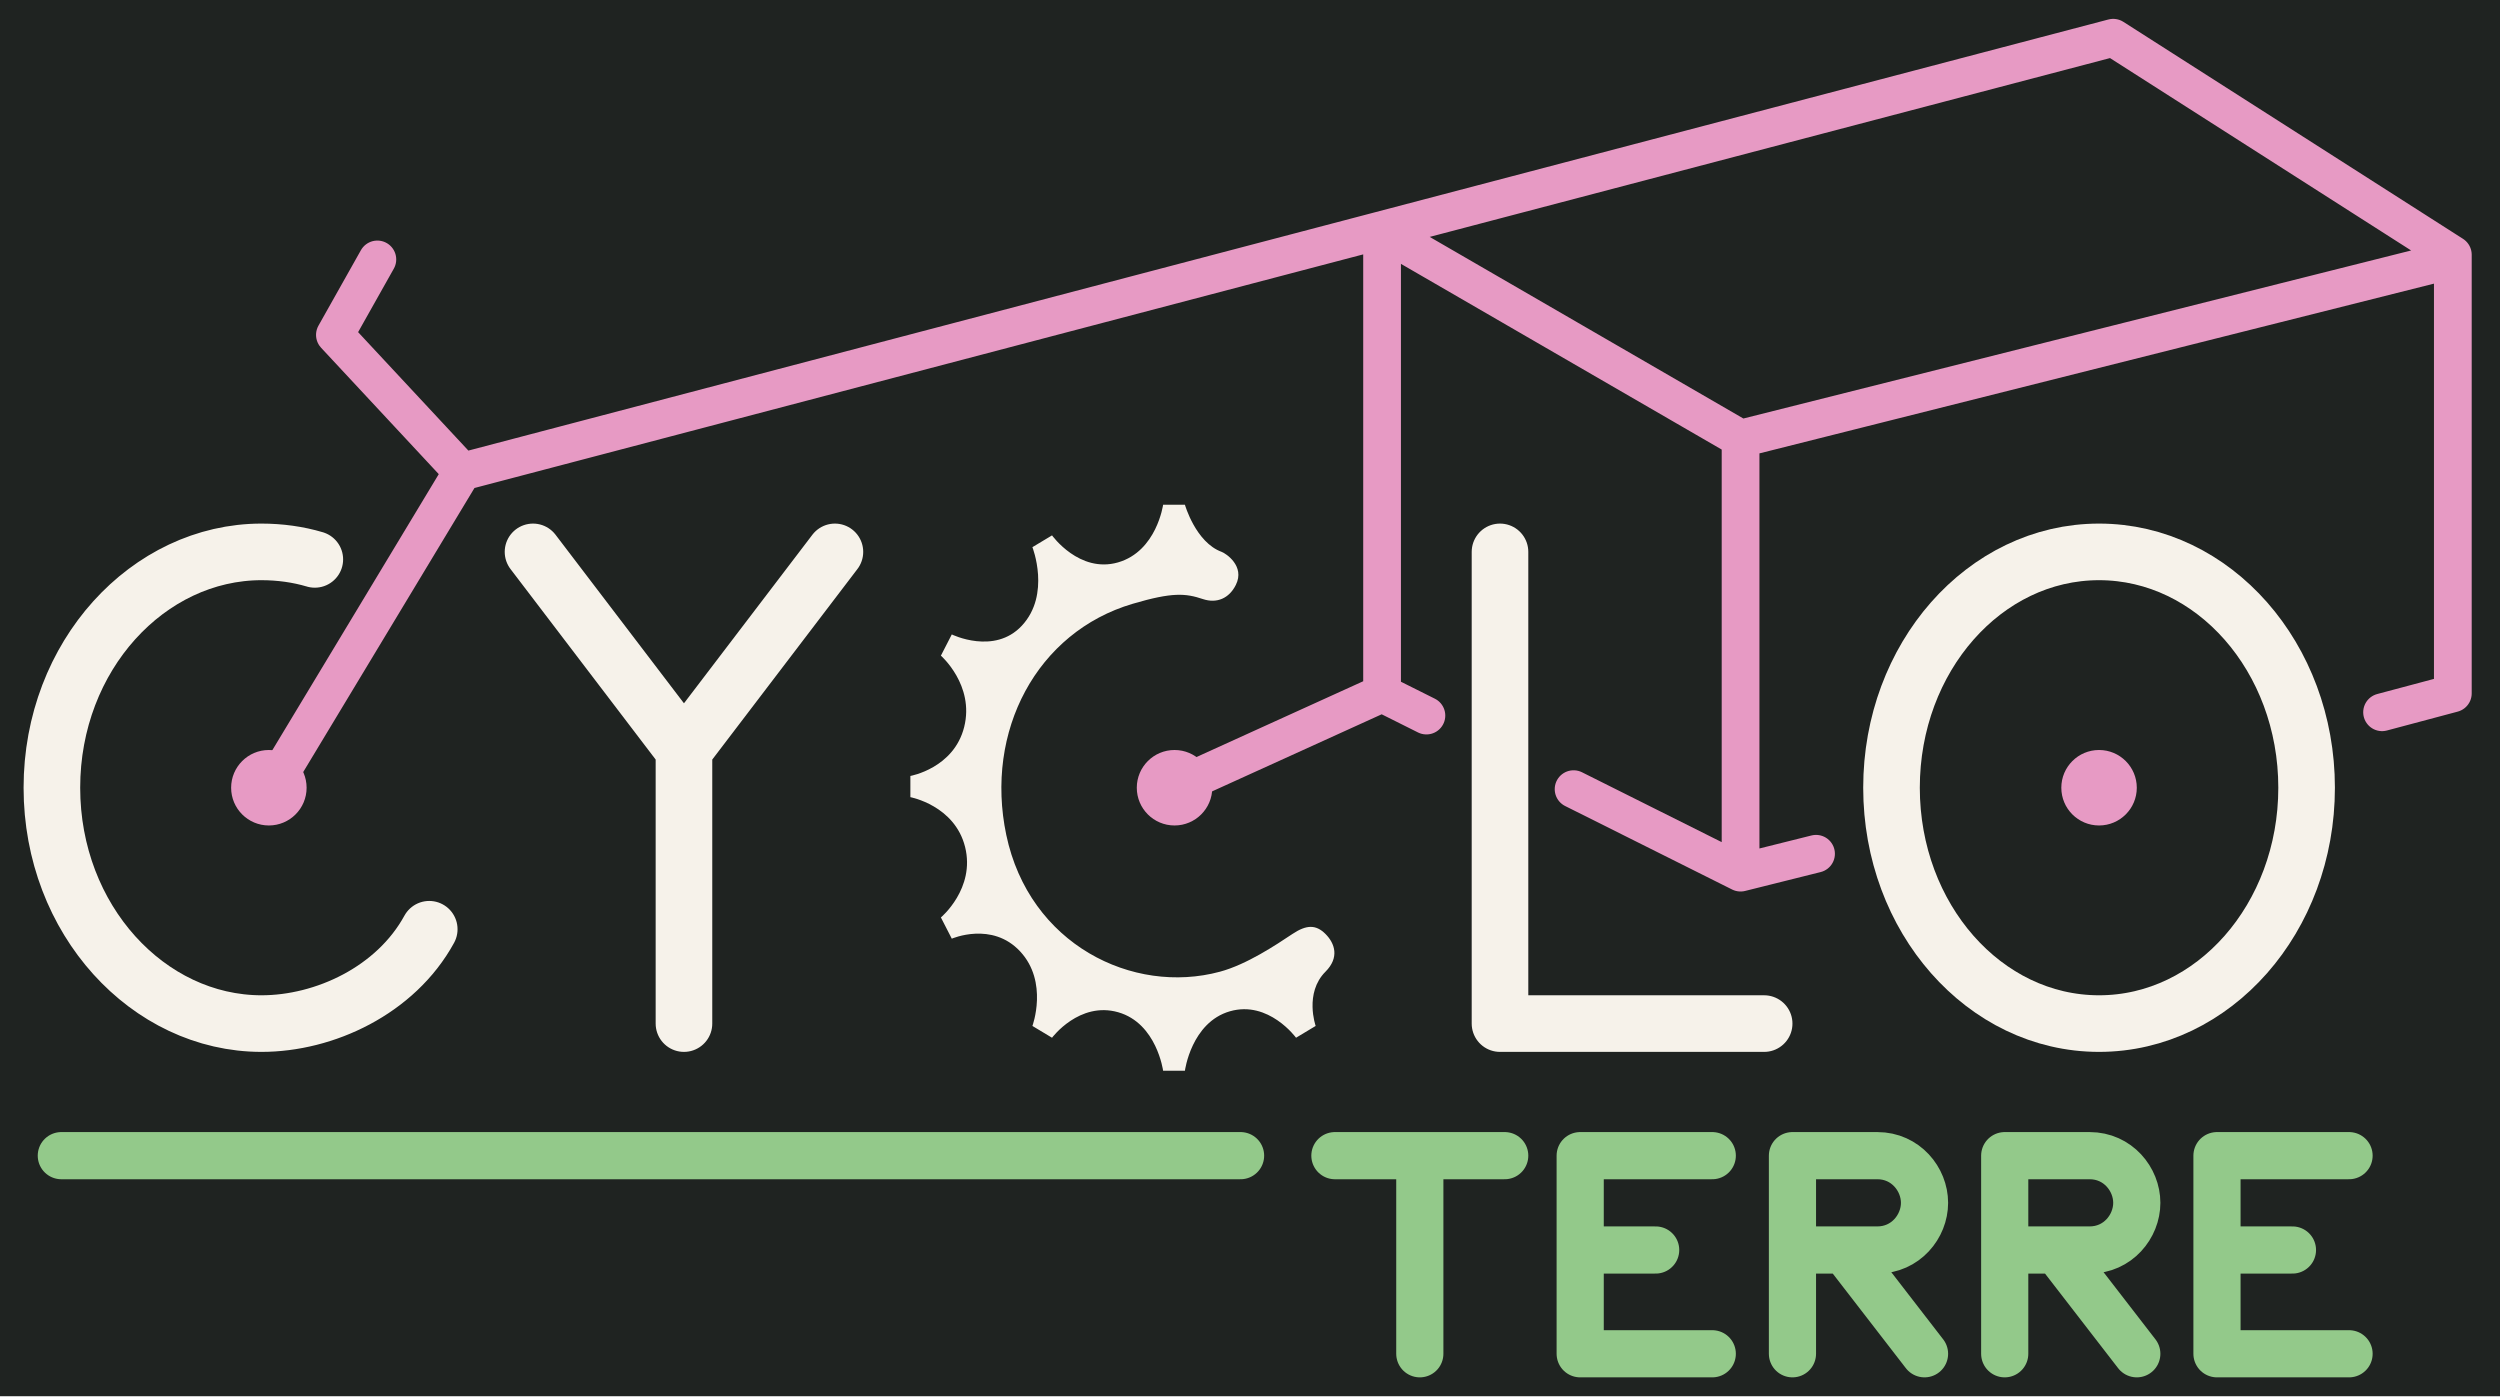
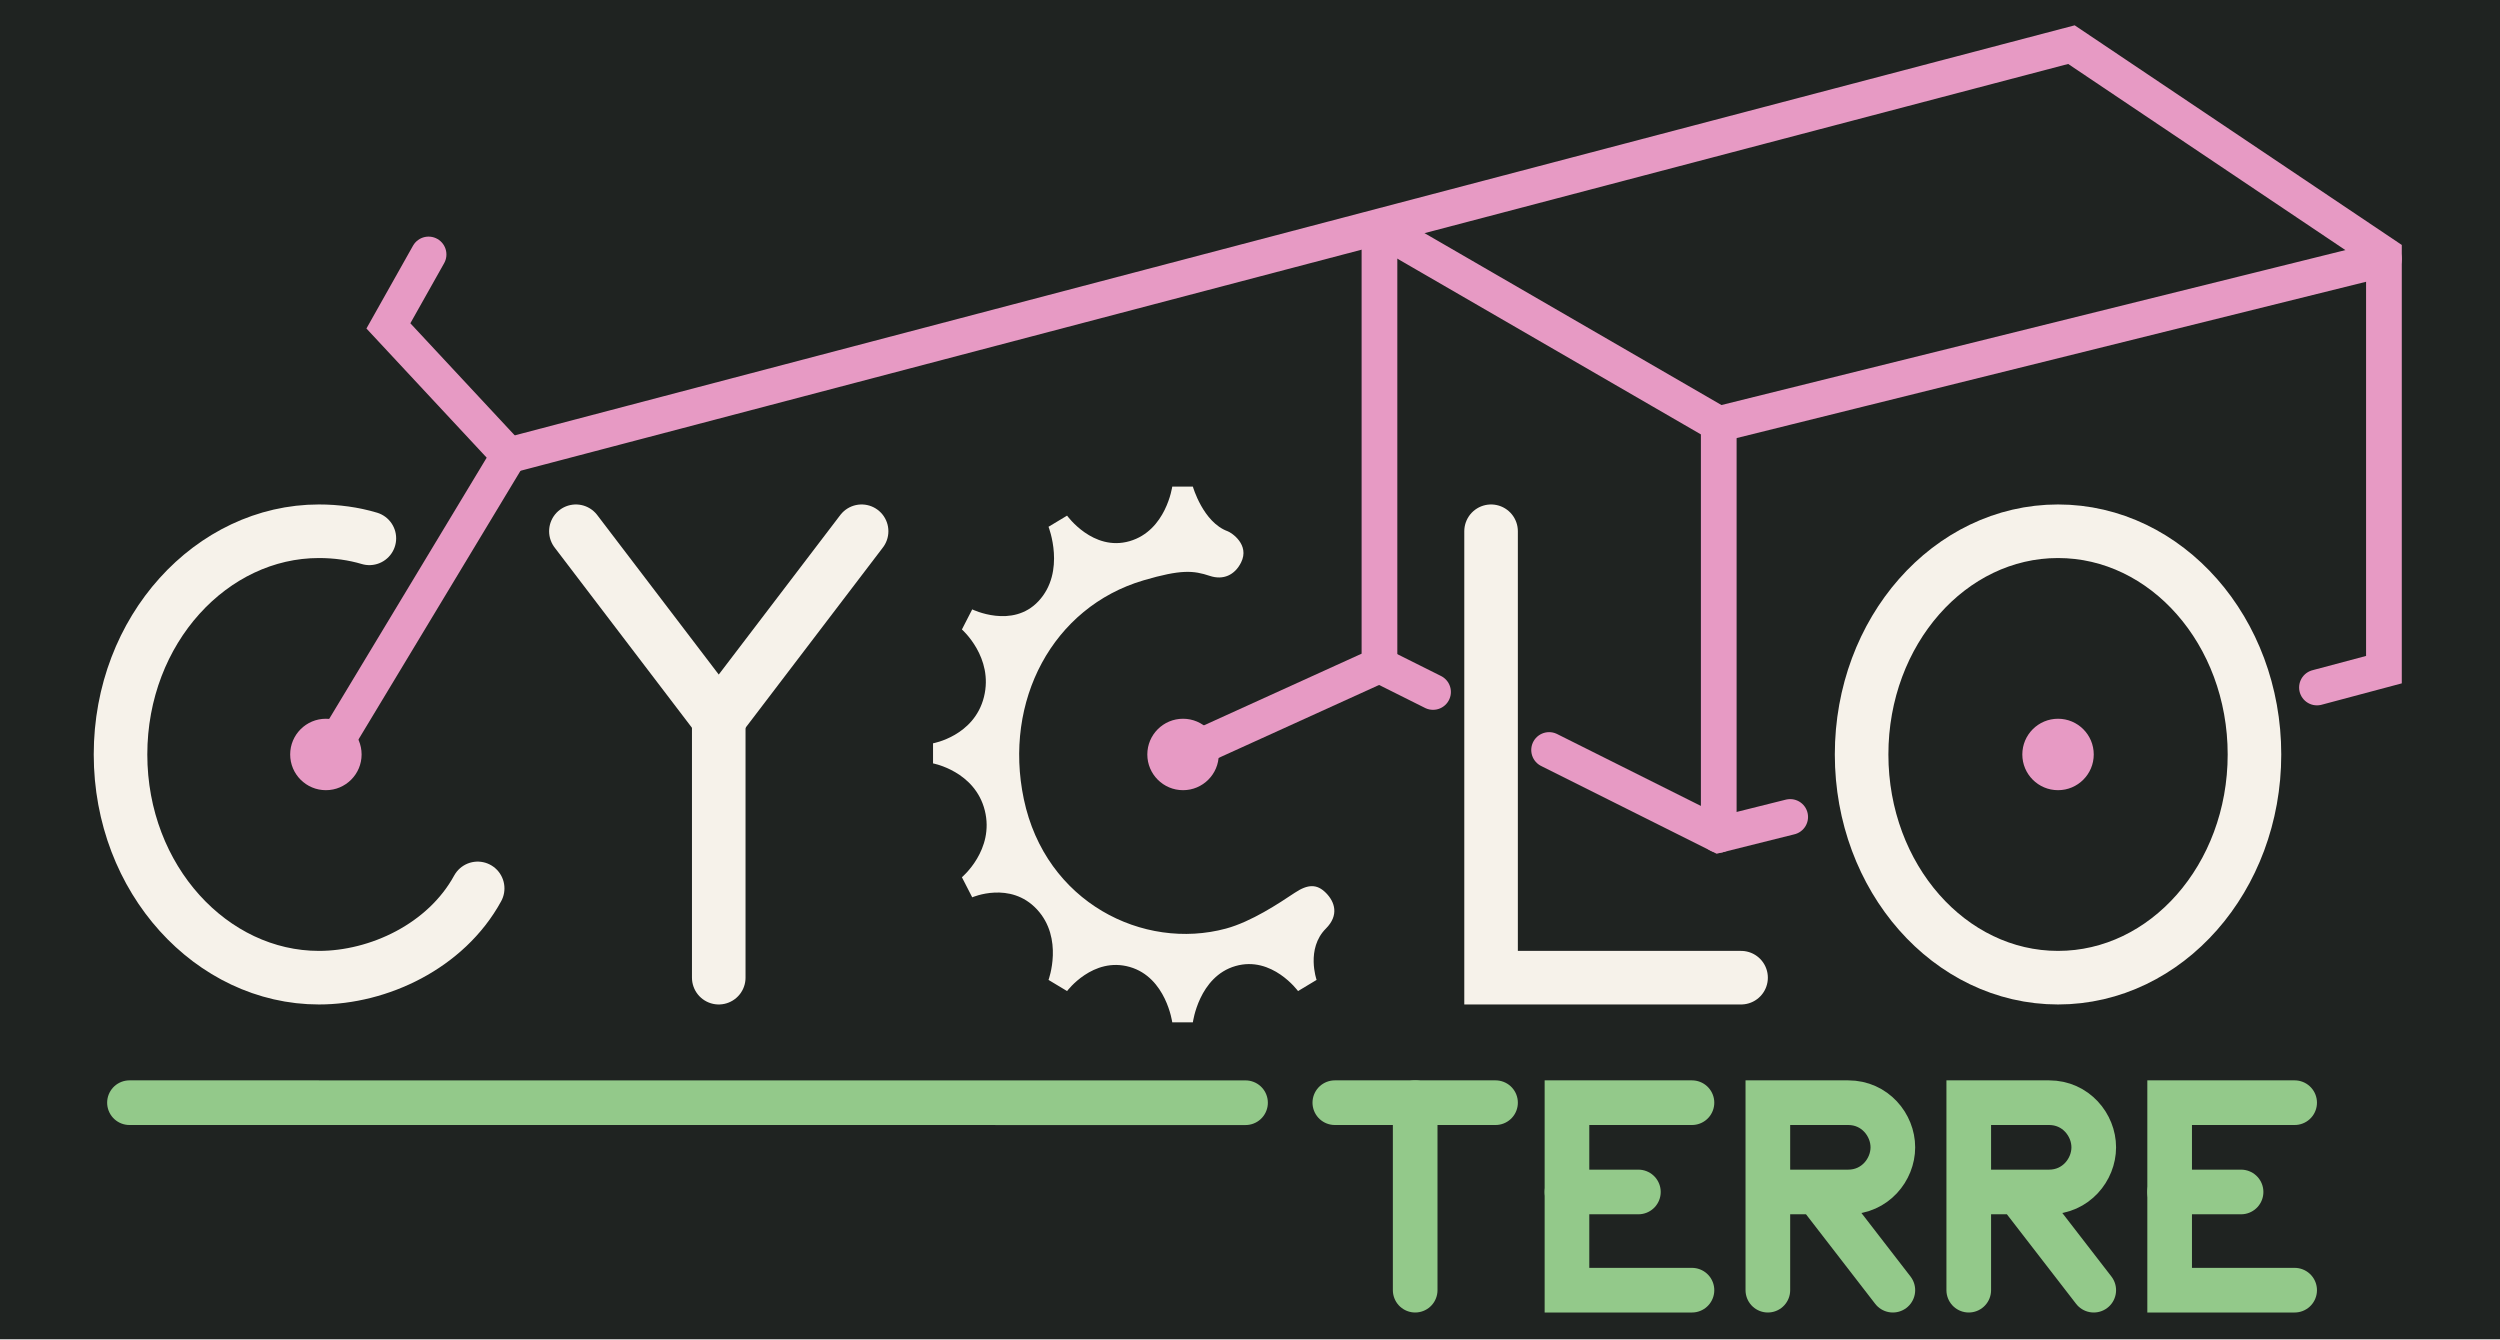
- <svg xmlns="http://www.w3.org/2000/svg" viewBox="16 2 530 296">
-   <rect x="16" y="2" width="530" height="296" fill="#1F2321" />
-   <g fill="none" stroke-linecap="round" stroke-linejoin="round">
-     <path d="M73 170L114 102L87 73L96 57 M114 102L464 10L536 56L536 149L521 153 M536 57L385 95L309 51 M385 95L385 187 M309 51L309 149L265 169 M309 149L318.4 153.7 M349.6 169.3L385 187L401 183" stroke="#E79AC4" stroke-width="8" />
-     <circle cx="73" cy="169" r="8" fill="#E79AC4" />
-     <circle cx="265" cy="169" r="8" fill="#E79AC4" />
-     <circle cx="461" cy="169" r="8" fill="#E79AC4" />
-     <ellipse cx="461" cy="169" rx="44" ry="50" stroke="#F6F2EA" stroke-width="12" />
-     <path d="M82.74 120.59C79.2 119.53 75.32 119 71.44 119C47.44 119 27 141 27 169C27 197 47.44 219 71.44 219C84.78 219 99.89 212 107 199 M129 119L161 161L193 119 M161 219L161 161 M334 119L334 219L390 219" stroke="#F6F2EA" stroke-width="12" />
-     <path d="M271,129C267.37,127.79,264.6,127.5,256.14,130C235.8,136,224.71,157,229.33,179C234.2,202.18,256.14,213,274.63,208C280.3,206.47,286.47,202.35,290,200C293,198,295,198,297,200C299,202,300,205,297,208C292.47,212.53,294.92,219.5,294.92,219.5L290.76,222C290.76,222,284.95,214.03,276.75,216.39C268.55,218.75,267.2,229,267.2,229L262.58,229C262.58,229,261.23,218.95,253.07,216.6C244.82,214.23,239.03,222,239.03,222L234.87,219.5C234.87,219.5,238.31,210.19,232.27,203.7C226.3,197.28,217.78,201,217.78,201L215.47,196.5C215.47,196.5,222.8,190.37,220.6,181.56C218.4,172.75,209,171,209,171L209,166.5C209,166.5,218.22,164.88,220.41,156.11C222.62,147.25,215.47,141,215.47,141L217.78,136.5C217.78,136.5,226.79,140.92,232.63,134.65C238.81,128.02,234.87,118,234.87,118L239.03,115.5C239.03,115.5,244.82,123.59,253.02,121.23C261.22,118.86,262.58,109,262.58,109L267.2,109C267.2,109,269.48,116.99,275,119C275.85,119.31,280,122,278,126C276.59,128.83,274,130,271,129Z" fill="#F6F2EA" />
-     <path d="M29 247L279 247 M299 247L335 247 M317 289L317 247 M379 247L351 247L351 289L379 289 M351 267L367 267 M396 289L396 247L414 247C420 247 424 252 424 257C424 262 420 267 414 267L396 267L407 267L424 289 M441 289L441 247L459 247C465 247 469 252 469 257C469 262 465 267 459 267L441 267L452 267L469 289 M514 247L486 247L486 289L514 289 M486 267L502 267" stroke="#93C98A" stroke-width="10" />
+ <svg xmlns="http://www.w3.org/2000/svg" width="560" height="300" id="screenshot-7929caf5-4737-800a-8008-d407e7d884fd" viewBox="0 0 560 300" fill="none" version="1.1">
+   <g id="shape-7929caf5-4737-800a-8008-d407e7d884fd" rx="0" ry="0">
+     <g id="shape-7929caf5-4737-800a-8008-d407e7d884fe">
+       <g class="fills" id="fills-7929caf5-4737-800a-8008-d407e7d884fe">
+         <rect rx="0" ry="0" x="0" y="0" transform="matrix(1, 0, 0, 1, 0, 0)" width="560" height="300" style="fill: rgb(31, 35, 33); fill-opacity: 1;" />
+       </g>
+     </g>
+     <g id="shape-7929caf5-4737-800a-8008-d407e7d884ff" rx="0" ry="0">
+       <g id="shape-7929caf5-4737-800a-8008-d407e7d88502">
+         <g class="fills" id="fills-7929caf5-4737-800a-8008-d407e7d88502">
+           <path d="M73,170L114,102L87,73L96,57" />
+         </g>
+         <g id="strokes-81be9752-280a-80bd-8008-d425c43b22b0-7929caf5-4737-800a-8008-d407e7d88502" class="strokes">
+           <g class="stroke-shape">
+             <path d="M73,170L114,102L87,73L96,57" style="fill: none; stroke-width: 8; stroke: rgb(231, 154, 196); stroke-opacity: 1; stroke-linecap: round;" />
+           </g>
+         </g>
+       </g>
+       <g id="shape-7929caf5-4737-800a-8008-d407e7d88503">
+         <g class="fills" id="fills-7929caf5-4737-800a-8008-d407e7d88503">
+           <path d="M114,102L464,10L534,57L534,150L519,154" />
+         </g>
+         <g id="strokes-81be9752-280a-80bd-8008-d425c43c17a0-7929caf5-4737-800a-8008-d407e7d88503" class="strokes">
+           <g class="stroke-shape">
+             <path d="M114,102L464,10L534,57L534,150L519,154" style="fill: none; stroke-width: 8; stroke: rgb(231, 154, 196); stroke-opacity: 1; stroke-linecap: round;" />
+           </g>
+         </g>
+       </g>
+       <g id="shape-7929caf5-4737-800a-8008-d407e7d88504">
+         <g class="fills" id="fills-7929caf5-4737-800a-8008-d407e7d88504">
+           <path d="M534,58L385,95L309,51" />
+         </g>
+         <g id="strokes-81be9752-280a-80bd-8008-d425c43c58b5-7929caf5-4737-800a-8008-d407e7d88504" class="strokes">
+           <g class="stroke-shape">
+             <path d="M534,58L385,95L309,51" style="fill: none; stroke-width: 8; stroke: rgb(231, 154, 196); stroke-opacity: 1; stroke-linecap: round;" />
+           </g>
+         </g>
+       </g>
+       <g id="shape-7929caf5-4737-800a-8008-d407e7d88505">
+         <g class="fills" id="fills-7929caf5-4737-800a-8008-d407e7d88505">
+           <path d="M385,95L385,187" />
+         </g>
+         <g id="strokes-81be9752-280a-80bd-8008-d425c43cb26d-7929caf5-4737-800a-8008-d407e7d88505" class="strokes">
+           <g class="stroke-shape">
+             <path d="M385,95L385,187" style="fill: none; stroke-width: 8; stroke: rgb(231, 154, 196); stroke-opacity: 1; stroke-linecap: round;" />
+           </g>
+         </g>
+       </g>
+       <g id="shape-7929caf5-4737-800a-8008-d407e7d88506">
+         <g class="fills" id="fills-7929caf5-4737-800a-8008-d407e7d88506">
+           <path d="M309,51L309,149L265,169" />
+         </g>
+         <g id="strokes-81be9752-280a-80bd-8008-d425c43d0eb7-7929caf5-4737-800a-8008-d407e7d88506" class="strokes">
+           <g class="stroke-shape">
+             <path d="M309,51L309,149L265,169" style="fill: none; stroke-width: 8; stroke: rgb(231, 154, 196); stroke-opacity: 1; stroke-linecap: round;" />
+           </g>
+         </g>
+       </g>
+       <g id="shape-7929caf5-4737-800a-8008-d407e7d88507">
+         <g class="fills" id="fills-7929caf5-4737-800a-8008-d407e7d88507">
+           <path d="M347,168L385,187L401,183" />
+         </g>
+         <g id="strokes-81be9752-280a-80bd-8008-d425c43d4d32-7929caf5-4737-800a-8008-d407e7d88507" class="strokes">
+           <g class="stroke-shape">
+             <path d="M347,168L385,187L401,183" style="fill: none; stroke-width: 8; stroke: rgb(231, 154, 196); stroke-opacity: 1; stroke-linecap: round;" />
+           </g>
+         </g>
+       </g>
+       <g id="shape-7929caf5-4737-800a-8008-d407e7d88508">
+         <g class="fills" id="fills-7929caf5-4737-800a-8008-d407e7d88508">
+           <path d="M309,149L321,155" />
+         </g>
+         <g id="strokes-81be9752-280a-80bd-8008-d425c43e2b95-7929caf5-4737-800a-8008-d407e7d88508" class="strokes">
+           <g class="stroke-shape">
+             <path d="M309,149L321,155" style="fill: none; stroke-width: 8; stroke: rgb(231, 154, 196); stroke-opacity: 1; stroke-linecap: round;" />
+           </g>
+         </g>
+       </g>
+       <g id="shape-7929caf5-4737-800a-8008-d407e7d88509">
+         <g class="fills" id="fills-7929caf5-4737-800a-8008-d407e7d88509">
+           <ellipse cx="461" cy="169" rx="8" ry="8" transform="matrix(1, 0, 0, 1, 0, 0)" style="fill: rgb(231, 154, 196); fill-opacity: 1;" />
+         </g>
+       </g>
+       <g id="shape-7929caf5-4737-800a-8008-d407e7d8850a">
+         <g class="fills" id="fills-7929caf5-4737-800a-8008-d407e7d8850a">
+           <ellipse cx="265" cy="169" rx="8" ry="8" transform="matrix(1, 0, 0, 1, 0, 0)" style="fill: rgb(231, 154, 196); fill-opacity: 1;" />
+         </g>
+       </g>
+       <g id="shape-7929caf5-4737-800a-8008-d407e7d8850b">
+         <g class="fills" id="fills-7929caf5-4737-800a-8008-d407e7d8850b">
+           <ellipse cx="73" cy="169" rx="8" ry="8" transform="matrix(1, 0, 0, 1, 0, 0)" style="fill: rgb(231, 154, 196); fill-opacity: 1;" />
+         </g>
+       </g>
+     </g>
+     <g id="shape-7929caf5-4737-800a-8008-d407e7d88500" rx="0" ry="0">
+       <g id="shape-7929caf5-4737-800a-8008-d407e7d8850c">
+         <g class="fills" id="fills-7929caf5-4737-800a-8008-d407e7d8850c">
+           <ellipse cx="461" cy="169" rx="44" ry="50" transform="matrix(1, 0, 0, 1, 0, 0)" />
+         </g>
+         <g id="strokes-81be9752-280a-80bd-8008-d425c44bd7eb-7929caf5-4737-800a-8008-d407e7d8850c" class="strokes">
+           <g class="stroke-shape">
+             <ellipse cx="461" cy="169" rx="44" ry="50" transform="matrix(1, 0, 0, 1, 0, 0)" style="fill: none; stroke-width: 12; stroke: rgb(246, 242, 234); stroke-opacity: 1;" />
+           </g>
+         </g>
+       </g>
+       <g id="shape-7929caf5-4737-800a-8008-d407e7d8850d">
+         <g class="fills" id="fills-7929caf5-4737-800a-8008-d407e7d8850d">
+           <path d="M334,119L334,219L390,219" />
+         </g>
+         <g id="strokes-81be9752-280a-80bd-8008-d425c44ca96d-7929caf5-4737-800a-8008-d407e7d8850d" class="strokes">
+           <g class="stroke-shape">
+             <path d="M334,119L334,219L390,219" style="fill: none; stroke-width: 12; stroke: rgb(246, 242, 234); stroke-opacity: 1; stroke-linecap: round;" />
+           </g>
+         </g>
+       </g>
+       <g id="shape-7929caf5-4737-800a-8008-d407e7d8850e">
+         <g class="fills" id="fills-7929caf5-4737-800a-8008-d407e7d8850e">
+           <path d="M271,129C267.366,127.789,264.599,127.504,256.139,130C235.805,136,224.713,157,229.335,179C234.204,202.179,256.139,213,274.625,208C280.296,206.466,286.47,202.353,290,200C293,198,295,198,297,200C299,202,300,205,297,208C292.472,212.528,294.918,219.5,294.918,219.5L290.761,222C290.761,222,284.95,214.031,276.749,216.392C268.548,218.753,267.202,229,267.202,229L262.583,229C262.583,229,261.229,218.945,253.069,216.599C244.817,214.226,239.025,222,239.025,222L234.868,219.5C234.868,219.5,238.311,210.189,232.273,203.697C226.301,197.277,217.777,201,217.777,201L215.467,196.5C215.467,196.5,222.797,190.37,220.599,181.558C218.402,172.747,209,171,209,171L209,166.5C209,166.5,218.223,164.882,220.407,156.114C222.615,147.248,215.467,141,215.467,141L217.777,136.5C217.777,136.5,226.792,140.923,232.633,134.649C238.809,128.018,234.868,118,234.868,118L239.025,115.5C239.025,115.5,244.817,123.586,253.017,121.225C261.218,118.864,262.583,109,262.583,109L267.202,109C267.202,109,269.481,116.994,275,119C275.845,119.307,280,122,278,126C276.586,128.828,274,130,271,129" style="fill: rgb(246, 242, 234); fill-opacity: 1;" />
+         </g>
+       </g>
+       <g id="shape-7929caf5-4737-800a-8008-d407e7d8850f">
+         <g class="fills" id="fills-7929caf5-4737-800a-8008-d407e7d8850f">
+           <path d="M129,119L161,161L193,119" />
+         </g>
+         <g id="strokes-81be9752-280a-80bd-8008-d425c44e2f3d-7929caf5-4737-800a-8008-d407e7d8850f" class="strokes">
+           <g class="stroke-shape">
+             <path d="M129,119L161,161L193,119" style="fill: none; stroke-width: 12; stroke: rgb(246, 242, 234); stroke-opacity: 1; stroke-linecap: round;" />
+           </g>
+         </g>
+       </g>
+       <g id="shape-7929caf5-4737-800a-8008-d407e7d88510">
+         <g class="fills" id="fills-7929caf5-4737-800a-8008-d407e7d88510">
+           <path d="M161,219L161,161" />
+         </g>
+         <g id="strokes-81be9752-280a-80bd-8008-d425c44f1283-7929caf5-4737-800a-8008-d407e7d88510" class="strokes">
+           <g class="stroke-shape">
+             <path d="M161,219L161,161" style="fill: none; stroke-width: 12; stroke: rgb(246, 242, 234); stroke-opacity: 1; stroke-linecap: round;" />
+           </g>
+         </g>
+       </g>
+       <g id="shape-7929caf5-4737-800a-8008-d407e7d88511">
+         <g class="fills" id="fills-7929caf5-4737-800a-8008-d407e7d88511">
+           <path d="M82.738,120.588C79.2,119.529,75.32,119,71.44,119C47.44,119,26.997,141,26.997,169C26.997,197,47.44,219,71.44,219C84.775,219,99.886,212,106.997,199" />
+         </g>
+         <g id="strokes-81be9752-280a-80bd-8008-d425c44fc479-7929caf5-4737-800a-8008-d407e7d88511" class="strokes">
+           <g class="stroke-shape">
+             <path d="M82.738,120.588C79.2,119.529,75.32,119,71.44,119C47.44,119,26.997,141,26.997,169C26.997,197,47.44,219,71.44,219C84.775,219,99.886,212,106.997,199" style="fill: none; stroke-width: 12; stroke: rgb(246, 242, 234); stroke-opacity: 1; stroke-linecap: round;" />
+           </g>
+         </g>
+       </g>
+     </g>
+     <g id="shape-7929caf5-4737-800a-8008-d407e7d88501" rx="0" ry="0">
+       <g id="shape-7929caf5-4737-800a-8008-d407e7d88512">
+         <g class="fills" id="fills-7929caf5-4737-800a-8008-d407e7d88512">
+           <path d="M486,267L502,267" />
+         </g>
+         <g id="strokes-81be9752-280a-80bd-8008-d425c450be95-7929caf5-4737-800a-8008-d407e7d88512" class="strokes">
+           <g class="stroke-shape">
+             <path d="M486,267L502,267" style="fill: none; stroke-width: 10; stroke: rgb(147, 201, 138); stroke-opacity: 1; stroke-linecap: round;" />
+           </g>
+         </g>
+       </g>
+       <g id="shape-7929caf5-4737-800a-8008-d407e7d88513">
+         <g class="fills" id="fills-7929caf5-4737-800a-8008-d407e7d88513">
+           <path d="M514,247L486,247L486,289L514,289" />
+         </g>
+         <g id="strokes-81be9752-280a-80bd-8008-d425c450f2bf-7929caf5-4737-800a-8008-d407e7d88513" class="strokes">
+           <g class="stroke-shape">
+             <path d="M514,247L486,247L486,289L514,289" style="fill: none; stroke-width: 10; stroke: rgb(147, 201, 138); stroke-opacity: 1; stroke-linecap: round;" />
+           </g>
+         </g>
+       </g>
+       <g id="shape-7929caf5-4737-800a-8008-d407e7d88514">
+         <g class="fills" id="fills-7929caf5-4737-800a-8008-d407e7d88514">
+           <path d="M441,289L441,247C441,247,456,247,459,247C465,247,469,252,469,257C469,262,465,267,459,267C456,267,441,267,441,267L452,267L469,289" />
+         </g>
+         <g id="strokes-81be9752-280a-80bd-8008-d425c45178d7-7929caf5-4737-800a-8008-d407e7d88514" class="strokes">
+           <g class="stroke-shape">
+             <path d="M441,289L441,247C441,247,456,247,459,247C465,247,469,252,469,257C469,262,465,267,459,267C456,267,441,267,441,267L452,267L469,289" style="fill: none; stroke-width: 10; stroke: rgb(147, 201, 138); stroke-opacity: 1; stroke-linecap: round;" />
+           </g>
+         </g>
+       </g>
+       <g id="shape-7929caf5-4737-800a-8008-d407e7d88515">
+         <g class="fills" id="fills-7929caf5-4737-800a-8008-d407e7d88515">
+           <path d="M396,289L396,247C396,247,411,247,414,247C420,247,424,252,424,257C424,262,420,267,414,267C411,267,396,267,396,267L407,267L424,289" />
+         </g>
+         <g id="strokes-81be9752-280a-80bd-8008-d425c451ad5f-7929caf5-4737-800a-8008-d407e7d88515" class="strokes">
+           <g class="stroke-shape">
+             <path d="M396,289L396,247C396,247,411,247,414,247C420,247,424,252,424,257C424,262,420,267,414,267C411,267,396,267,396,267L407,267L424,289" style="fill: none; stroke-width: 10; stroke: rgb(147, 201, 138); stroke-opacity: 1; stroke-linecap: round;" />
+           </g>
+         </g>
+       </g>
+       <g id="shape-7929caf5-4737-800a-8008-d407e7d88516">
+         <g class="fills" id="fills-7929caf5-4737-800a-8008-d407e7d88516">
+           <path d="M351,267L367,267" />
+         </g>
+         <g id="strokes-81be9752-280a-80bd-8008-d425c451e8e9-7929caf5-4737-800a-8008-d407e7d88516" class="strokes">
+           <g class="stroke-shape">
+             <path d="M351,267L367,267" style="fill: none; stroke-width: 10; stroke: rgb(147, 201, 138); stroke-opacity: 1; stroke-linecap: round;" />
+           </g>
+         </g>
+       </g>
+       <g id="shape-7929caf5-4737-800a-8008-d407e7d88517">
+         <g class="fills" id="fills-7929caf5-4737-800a-8008-d407e7d88517">
+           <path d="M379,247L351,247L351,289L379,289" />
+         </g>
+         <g id="strokes-81be9752-280a-80bd-8008-d425c4522c3d-7929caf5-4737-800a-8008-d407e7d88517" class="strokes">
+           <g class="stroke-shape">
+             <path d="M379,247L351,247L351,289L379,289" style="fill: none; stroke-width: 10; stroke: rgb(147, 201, 138); stroke-opacity: 1; stroke-linecap: round;" />
+           </g>
+         </g>
+       </g>
+       <g id="shape-7929caf5-4737-800a-8008-d407e7d88518">
+         <g class="fills" id="fills-7929caf5-4737-800a-8008-d407e7d88518">
+           <path d="M317,289L317,247" />
+         </g>
+         <g id="strokes-81be9752-280a-80bd-8008-d425c4525ce7-7929caf5-4737-800a-8008-d407e7d88518" class="strokes">
+           <g class="stroke-shape">
+             <path d="M317,289L317,247" style="fill: none; stroke-width: 10; stroke: rgb(147, 201, 138); stroke-opacity: 1; stroke-linecap: round;" />
+           </g>
+         </g>
+       </g>
+       <g id="shape-7929caf5-4737-800a-8008-d407e7d88519">
+         <g class="fills" id="fills-7929caf5-4737-800a-8008-d407e7d88519">
+           <path d="M299,247L335,247" />
+         </g>
+         <g id="strokes-81be9752-280a-80bd-8008-d425c452a91a-7929caf5-4737-800a-8008-d407e7d88519" class="strokes">
+           <g class="stroke-shape">
+             <path d="M299,247L335,247" style="fill: none; stroke-width: 10; stroke: rgb(147, 201, 138); stroke-opacity: 1; stroke-linecap: round;" />
+           </g>
+         </g>
+       </g>
+       <g id="shape-7929caf5-4737-800a-8008-d407e7d8851a">
+         <g class="fills" id="fills-7929caf5-4737-800a-8008-d407e7d8851a">
+           <path d="M29,247L279,247.01" />
+         </g>
+         <g id="strokes-81be9752-280a-80bd-8008-d425c452e8d2-7929caf5-4737-800a-8008-d407e7d8851a" class="strokes">
+           <g class="stroke-shape">
+             <path d="M29,247L279,247.01" style="fill: none; stroke-width: 10; stroke: rgb(147, 201, 138); stroke-opacity: 1; stroke-linecap: round;" />
+           </g>
+         </g>
+       </g>
+     </g>
  </g>
</svg>
